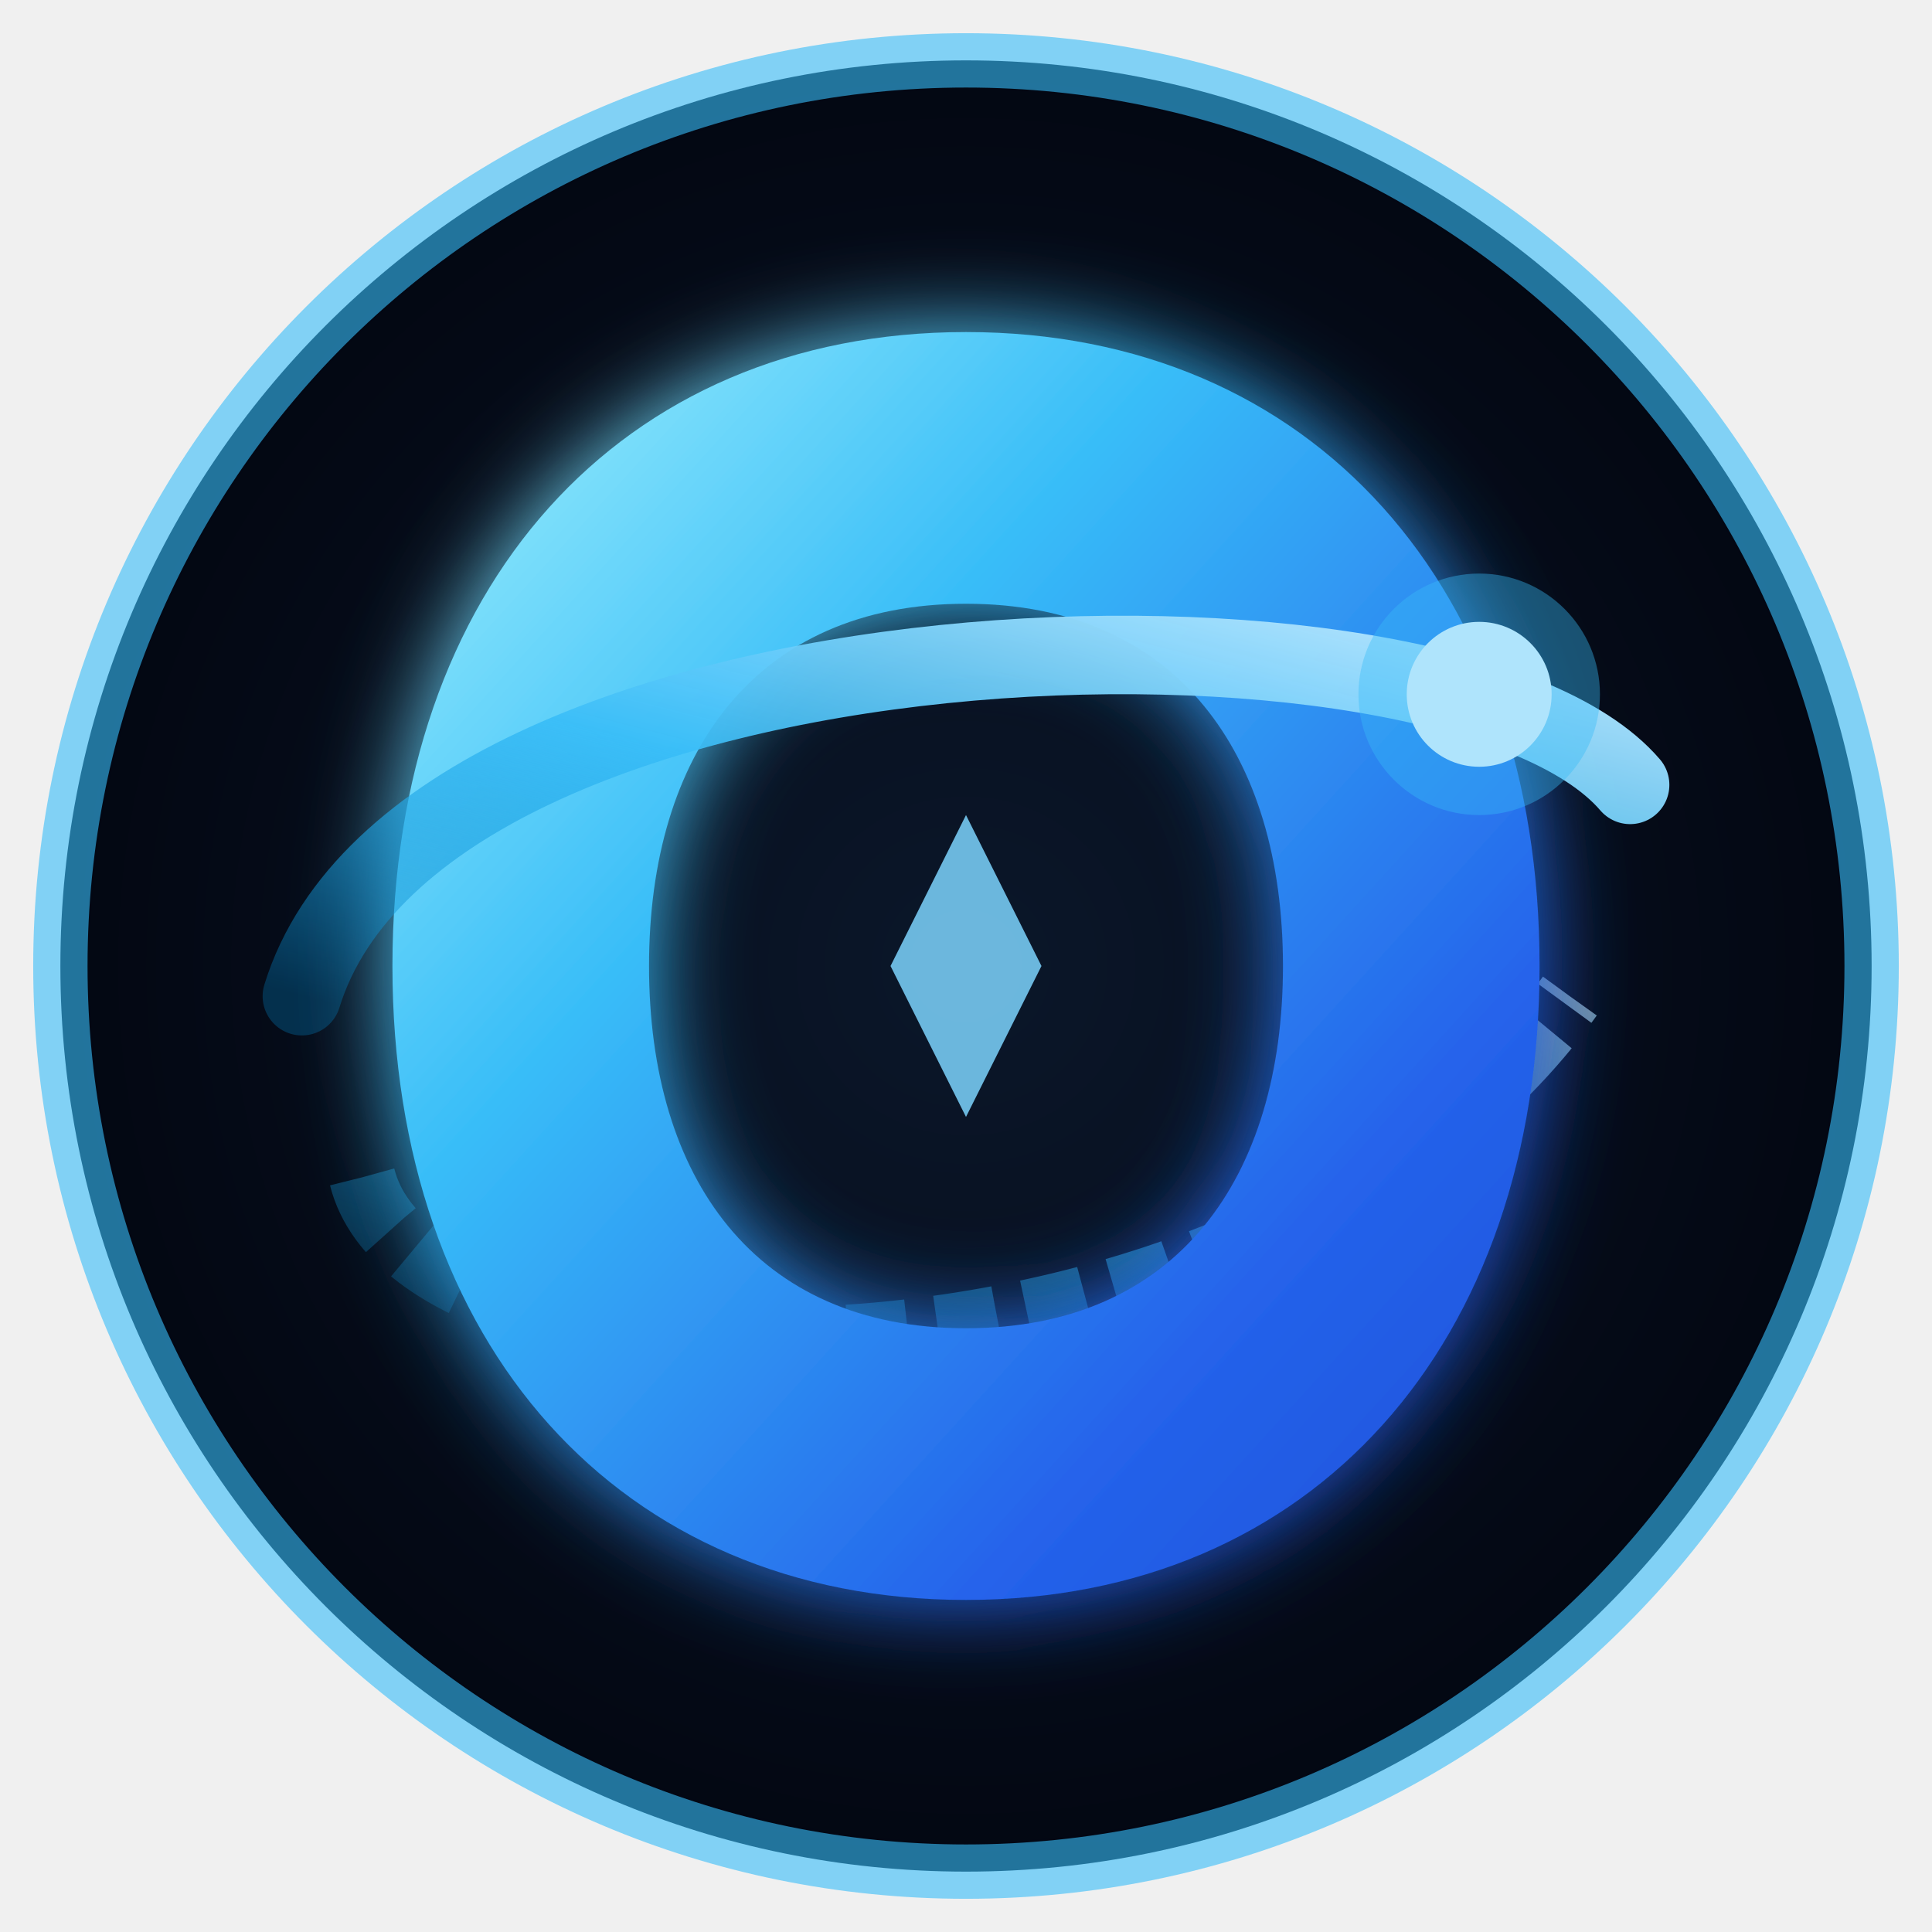
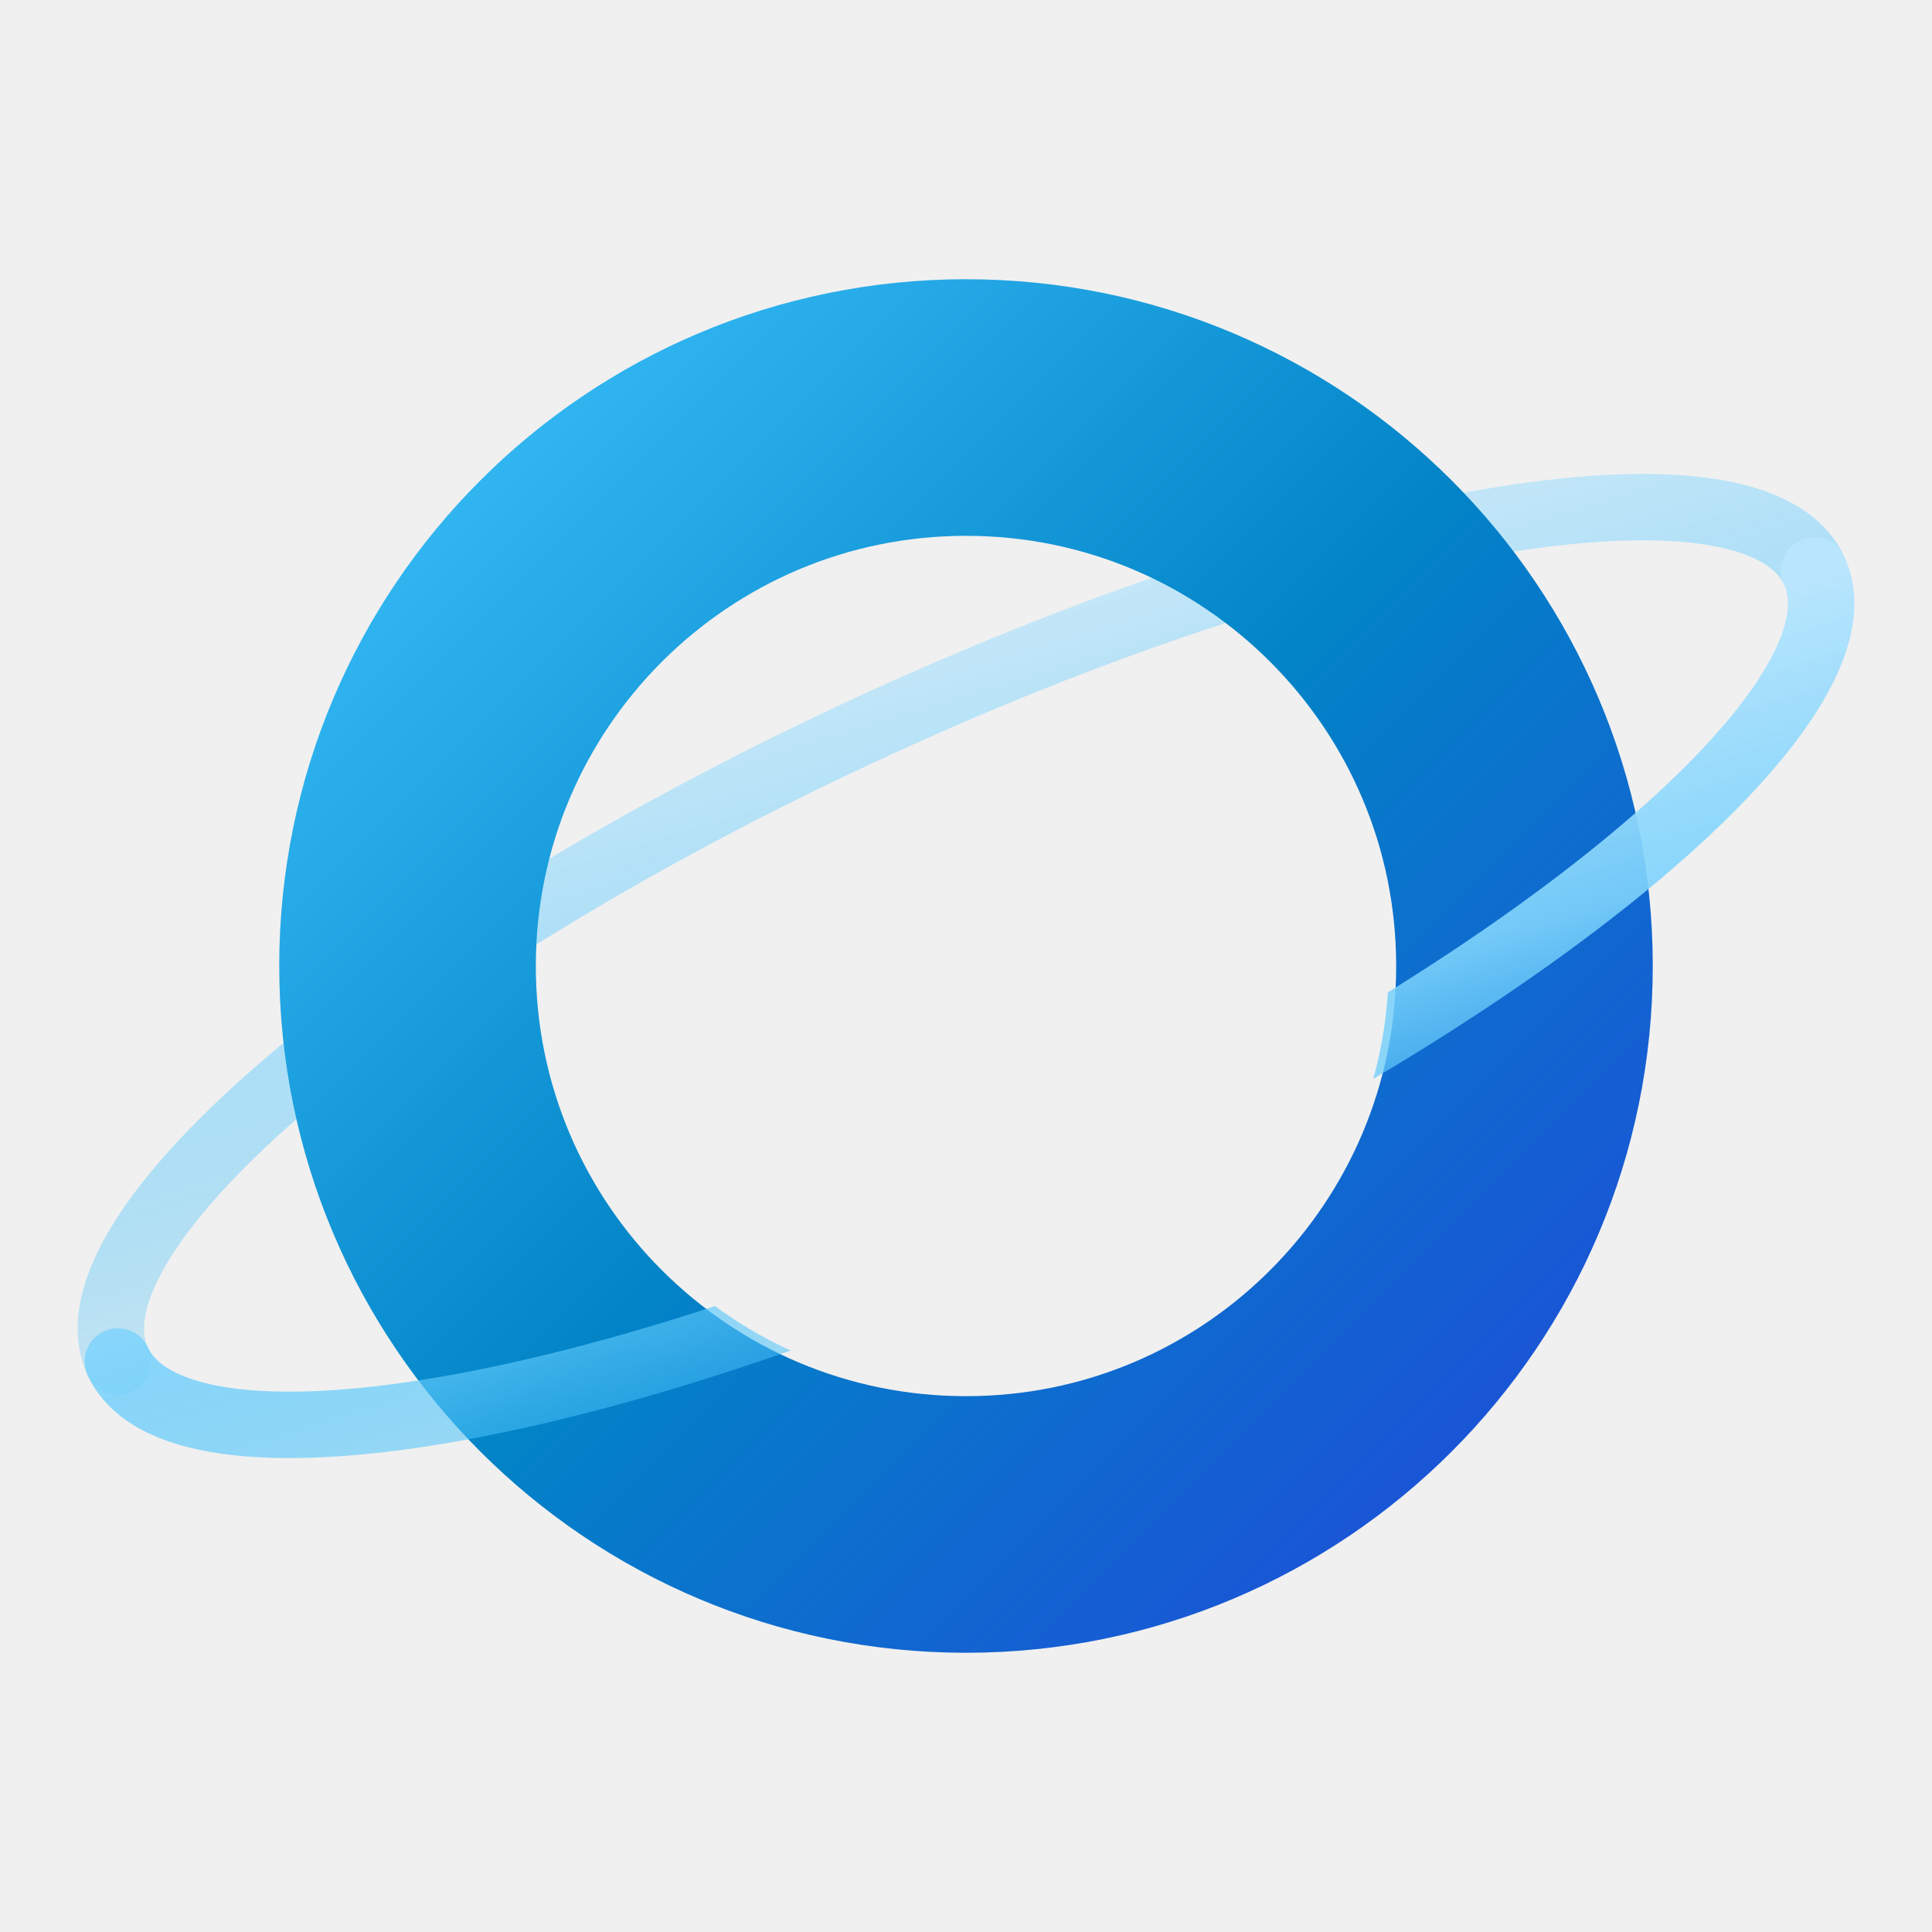
<svg xmlns="http://www.w3.org/2000/svg" viewBox="0 0 64 64">
  <defs>
-     <radialGradient id="bgGrad" cx="50%" cy="50%" r="50%">
-       <stop offset="0%" stop-color="#0b172a" />
-       <stop offset="100%" stop-color="#030712" />
-     </radialGradient>
    <linearGradient id="blueOGrad" x1="0%" y1="0%" x2="100%" y2="100%">
-       <stop offset="0%" stop-color="#a5f3fc" />
-       <stop offset="35%" stop-color="#38bdf8" />
-       <stop offset="75%" stop-color="#2563eb" />
+       <stop offset="0%" stop-color="#38bdf8" />
+       <stop offset="50%" stop-color="#0284c7" />
      <stop offset="100%" stop-color="#1d4ed8" />
    </linearGradient>
-     <linearGradient id="orbitGrad" x1="0%" y1="100%" x2="100%" y2="0%">
-       <stop offset="0%" stop-color="#0284c7" stop-opacity="0.3" />
-       <stop offset="50%" stop-color="#38bdf8" stop-opacity="0.9" />
-       <stop offset="100%" stop-color="#bae6fd" stop-opacity="1" />
+     <linearGradient id="ringGrad" x1="0%" y1="100%" x2="100%" y2="0%">
+       <stop offset="0%" stop-color="#38bdf8" stop-opacity="0.4" />
+       <stop offset="50%" stop-color="#7dd3fc" stop-opacity="0.9" />
+       <stop offset="100%" stop-color="#bae6fd" />
    </linearGradient>
-     <filter id="cyanGlow" x="-20%" y="-20%" width="140%" height="140%">
-       <feGaussianBlur stdDeviation="1.5" result="blur" />
-       <feMerge>
-         <feMergeNode in="blur" />
-         <feMergeNode in="SourceGraphic" />
-       </feMerge>
-     </filter>
+     <mask id="holeMask">
+       <rect x="-20" y="-20" width="104" height="104" fill="white" />
+       <circle cx="32" cy="32" r="14" fill="black" />
+     </mask>
  </defs>
-   <circle cx="32" cy="32" r="30" fill="url(#bgGrad)" stroke="#38bdf8" stroke-width="1.8" stroke-opacity="0.6" />
-   <path d="M 12 39 C 14 47, 42 47, 52 33" fill="none" stroke="url(#orbitGrad)" stroke-width="2.2" stroke-dasharray="2 1" stroke-opacity="0.6" />
-   <path fill-rule="evenodd" fill="url(#blueOGrad)" filter="url(#cyanGlow)" d="M 32 11            C 43.5 11, 51 19.5, 51 32            C 51 44.5, 43.5 53, 32 53            C 20.5 53, 13 44.5, 13 32            C 13 19.5, 20.5 11, 32 11 Z            M 32 20            C 25 20, 21.5 25, 21.5 32            C 21.5 39, 25 44, 32 44            C 39 44, 42.5 39, 42.5 32            C 42.5 25, 39 20, 32 20 Z" />
-   <path d="M 10 33 C 14 20, 48 19, 54 26" fill="none" stroke="url(#orbitGrad)" stroke-width="2.6" stroke-linecap="round" />
-   <circle cx="49" cy="23" r="2.4" fill="#ffffff" />
-   <circle cx="49" cy="23" r="4" fill="#38bdf8" fill-opacity="0.4" />
-   <polygon points="32,27 34.5,32 32,37 29.5,32" fill="#7dd3fc" fill-opacity="0.85" />
+   <g transform="rotate(-25 32 32)">
+     <path d="M 1 32 A 31 8.5 0 0 1 63 32" fill="none" stroke="url(#ringGrad)" stroke-width="2.2" stroke-linecap="round" opacity="0.65" />
+   </g>
+   <circle cx="32" cy="32" r="18.5" fill="none" stroke="url(#blueOGrad)" stroke-width="8.5" />
+   <g transform="rotate(-25 32 32)" mask="url(#holeMask)">
+     <path d="M 63 32 A 31 8.5 0 0 1 1 32" fill="none" stroke="url(#ringGrad)" stroke-width="2.2" stroke-linecap="round" />
+   </g>
</svg>
